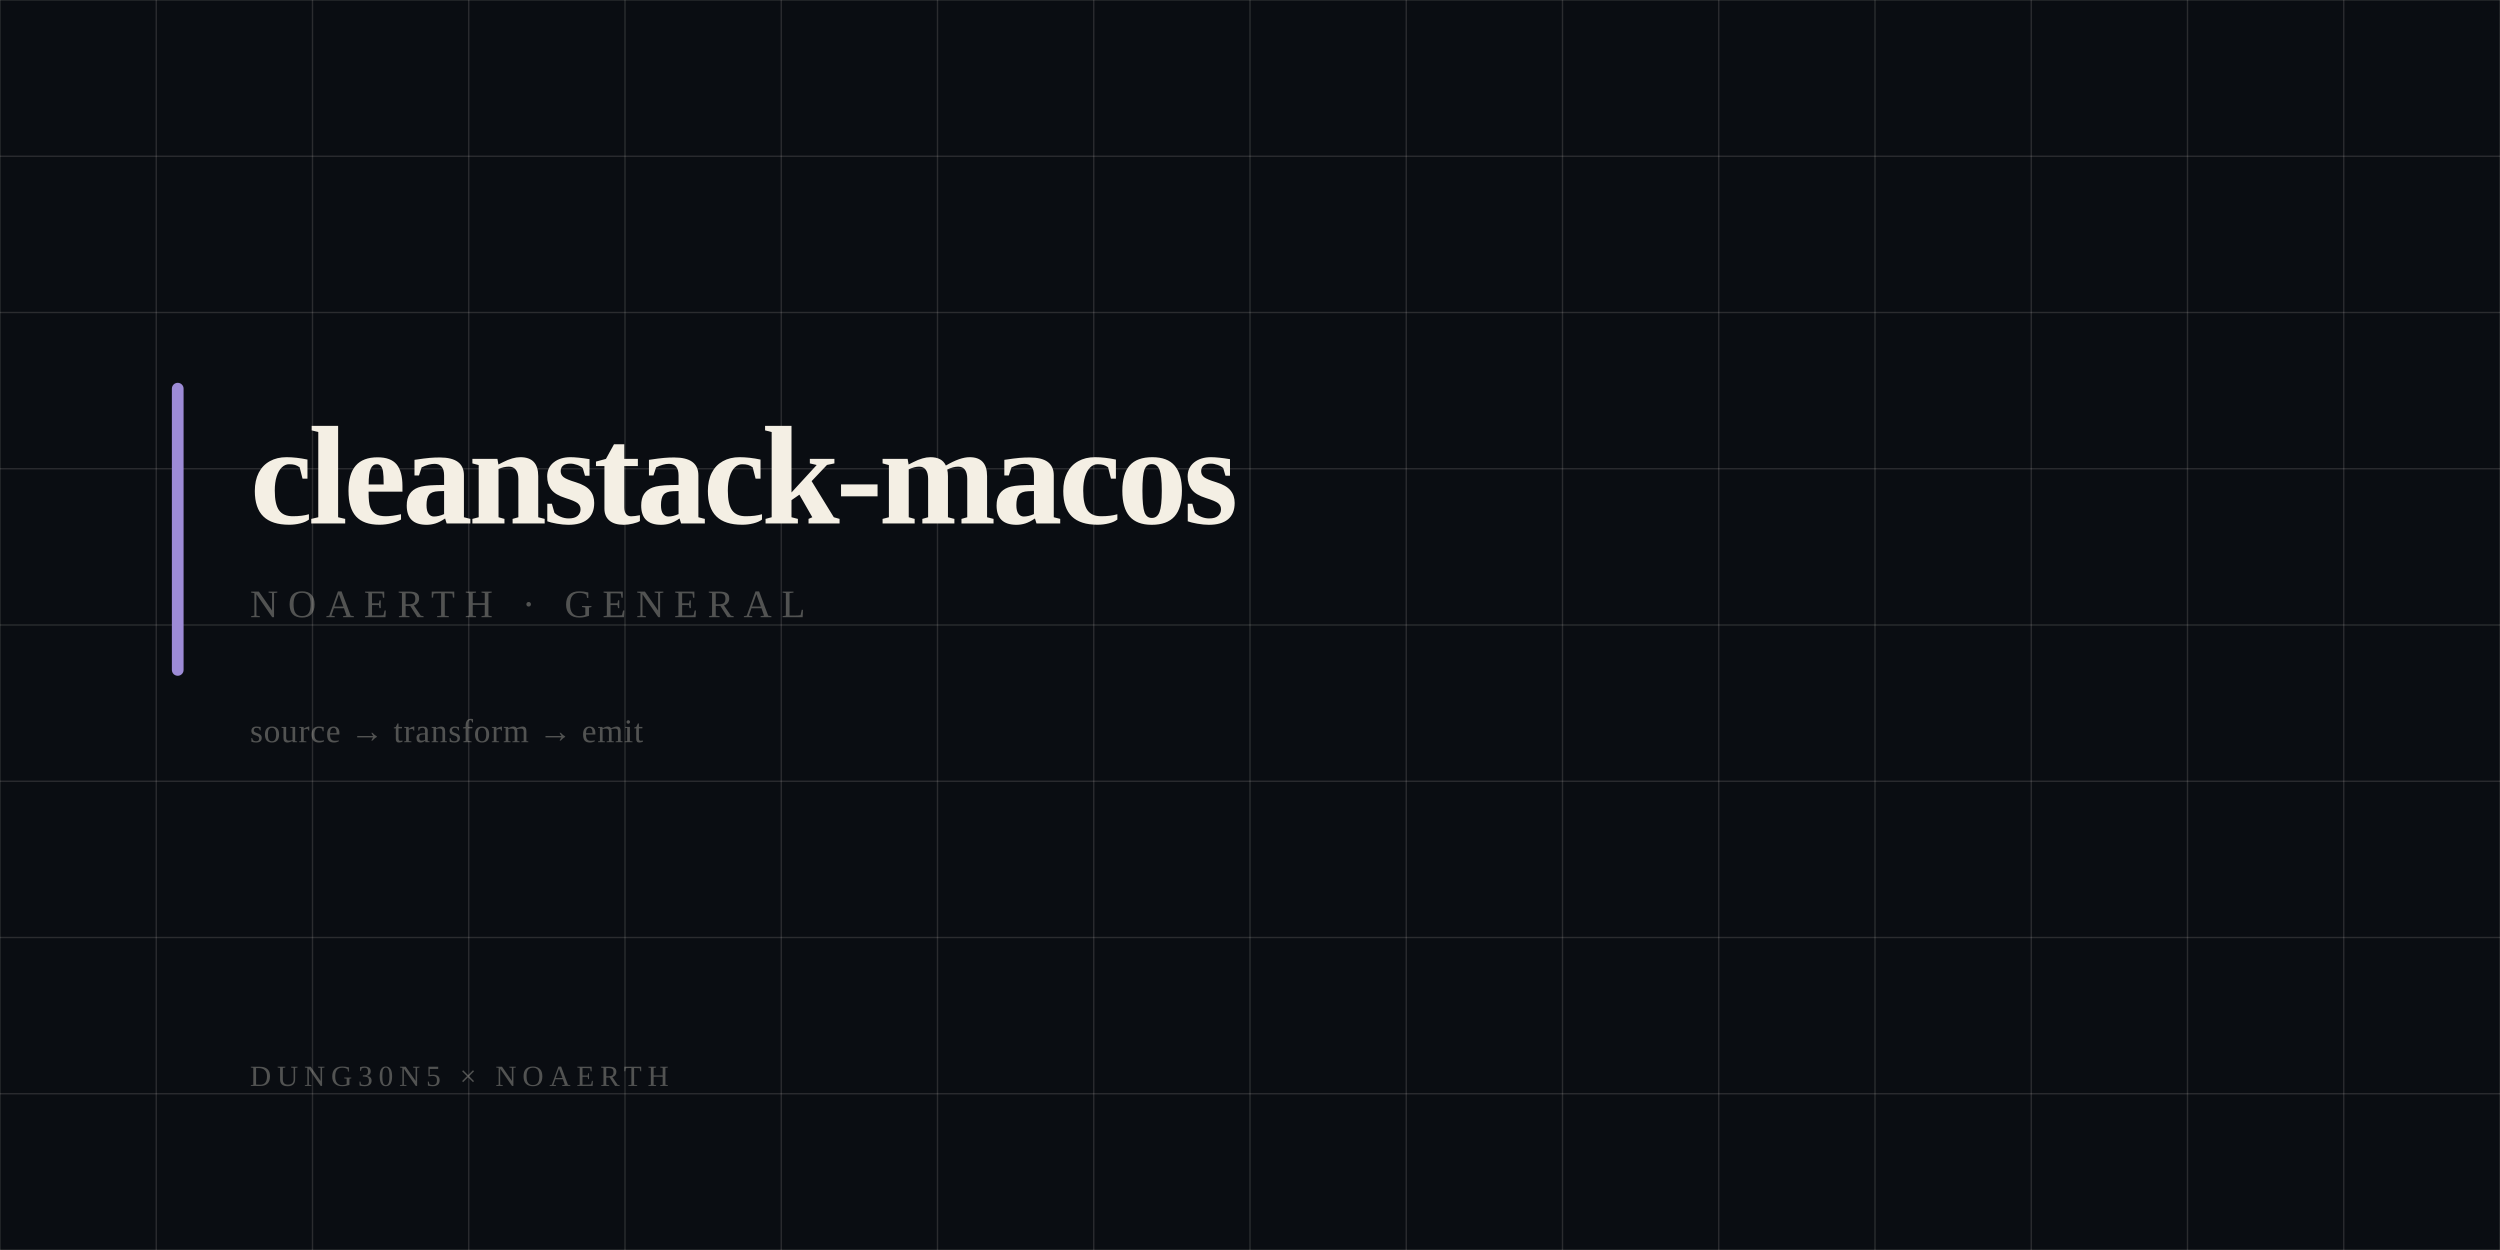
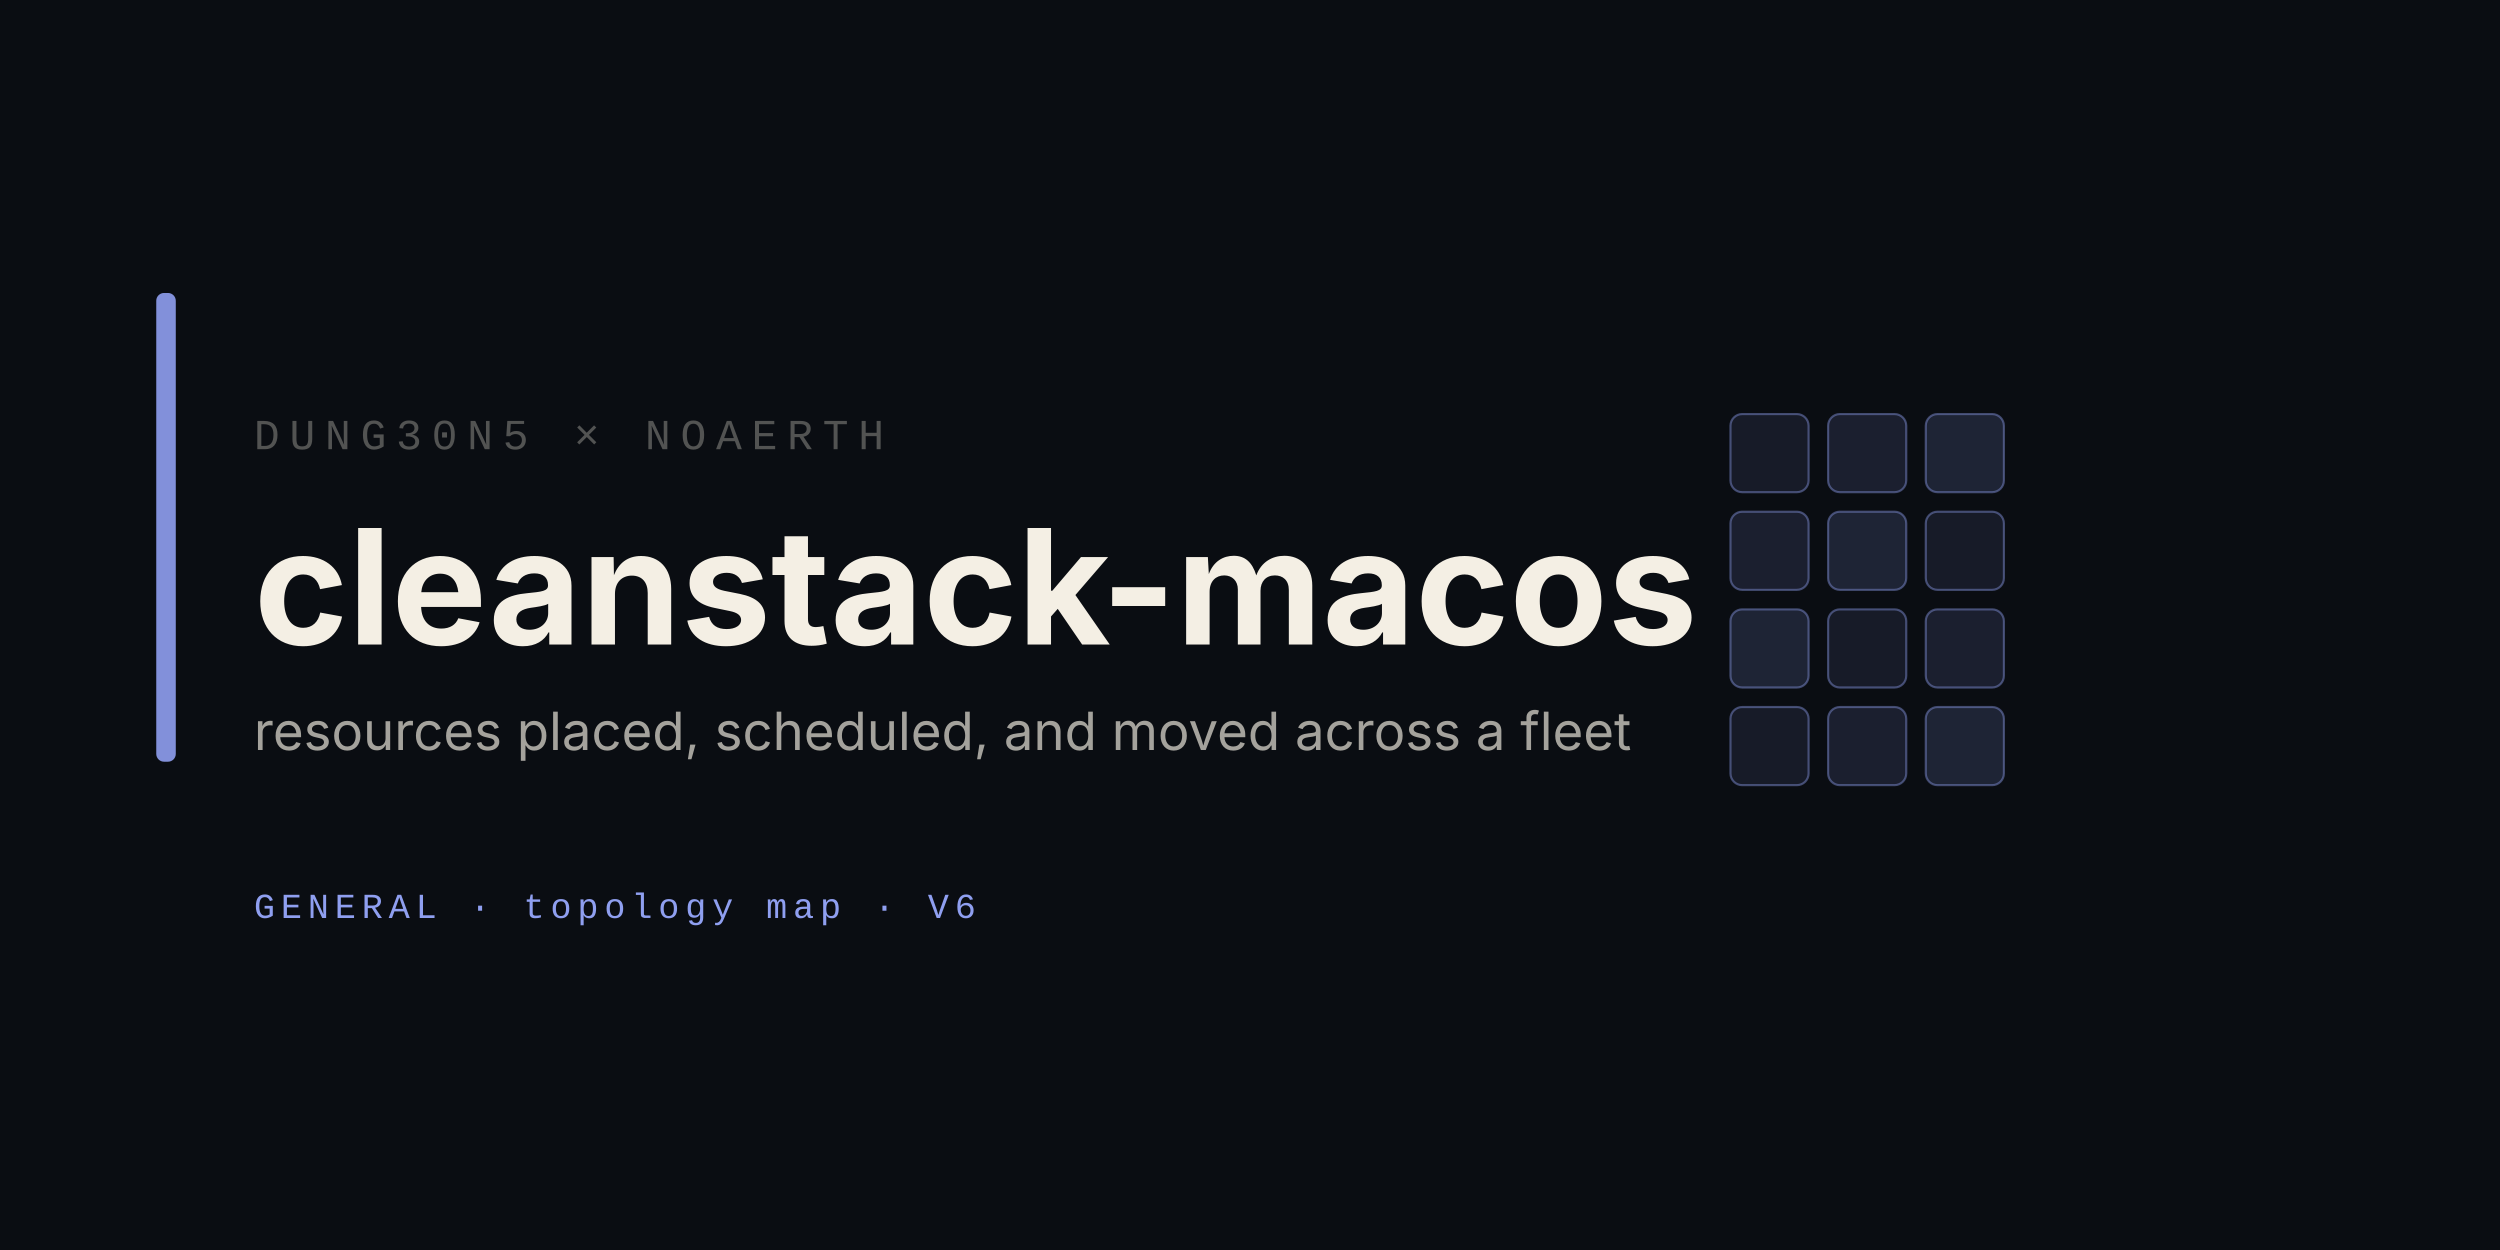
- <svg xmlns="http://www.w3.org/2000/svg" viewBox="0 0 1280 640" width="1280" height="640" role="img" aria-label="cleanstack-macos — NOAERTH project card.">
+ <svg xmlns="http://www.w3.org/2000/svg" viewBox="0 0 1280 640" width="1280" height="640" role="img" aria-label="cleanstack-macos project card">
  <rect width="1280" height="640" fill="#0a0d12" />
-   <line x1="0" y1="0" x2="0" y2="640" stroke="#f4efe424" stroke-width="0.7" />
-   <line x1="80" y1="0" x2="80" y2="640" stroke="#f4efe424" stroke-width="0.7" />
-   <line x1="160" y1="0" x2="160" y2="640" stroke="#f4efe424" stroke-width="0.7" />
-   <line x1="240" y1="0" x2="240" y2="640" stroke="#f4efe424" stroke-width="0.7" />
-   <line x1="320" y1="0" x2="320" y2="640" stroke="#f4efe424" stroke-width="0.7" />
-   <line x1="400" y1="0" x2="400" y2="640" stroke="#f4efe424" stroke-width="0.7" />
-   <line x1="480" y1="0" x2="480" y2="640" stroke="#f4efe424" stroke-width="0.7" />
-   <line x1="560" y1="0" x2="560" y2="640" stroke="#f4efe424" stroke-width="0.7" />
-   <line x1="640" y1="0" x2="640" y2="640" stroke="#f4efe424" stroke-width="0.7" />
-   <line x1="720" y1="0" x2="720" y2="640" stroke="#f4efe424" stroke-width="0.7" />
-   <line x1="800" y1="0" x2="800" y2="640" stroke="#f4efe424" stroke-width="0.7" />
-   <line x1="880" y1="0" x2="880" y2="640" stroke="#f4efe424" stroke-width="0.7" />
-   <line x1="960" y1="0" x2="960" y2="640" stroke="#f4efe424" stroke-width="0.7" />
-   <line x1="1040" y1="0" x2="1040" y2="640" stroke="#f4efe424" stroke-width="0.7" />
-   <line x1="1120" y1="0" x2="1120" y2="640" stroke="#f4efe424" stroke-width="0.7" />
-   <line x1="1200" y1="0" x2="1200" y2="640" stroke="#f4efe424" stroke-width="0.7" />
-   <line x1="1280" y1="0" x2="1280" y2="640" stroke="#f4efe424" stroke-width="0.7" />
-   <line x1="0" y1="0" x2="1280" y2="0" stroke="#f4efe424" stroke-width="0.7" />
-   <line x1="0" y1="80" x2="1280" y2="80" stroke="#f4efe424" stroke-width="0.7" />
-   <line x1="0" y1="160" x2="1280" y2="160" stroke="#f4efe424" stroke-width="0.7" />
-   <line x1="0" y1="240" x2="1280" y2="240" stroke="#f4efe424" stroke-width="0.7" />
-   <line x1="0" y1="320" x2="1280" y2="320" stroke="#f4efe424" stroke-width="0.7" />
-   <line x1="0" y1="400" x2="1280" y2="400" stroke="#f4efe424" stroke-width="0.7" />
-   <line x1="0" y1="480" x2="1280" y2="480" stroke="#f4efe424" stroke-width="0.7" />
-   <line x1="0" y1="560" x2="1280" y2="560" stroke="#f4efe424" stroke-width="0.7" />
-   <line x1="0" y1="640" x2="1280" y2="640" stroke="#f4efe424" stroke-width="0.7" />
-   <rect x="88" y="196" width="6" height="150" rx="3" fill="#9d8bd6" />
-   <text x="128" y="268" fill="#f4efe4" font-size="72" font-weight="680" letter-spacing="-2">cleanstack-macos</text>
-   <text x="128" y="316" fill="#f4efe44f" font-size="20" letter-spacing="5">NOAERTH · GENERAL</text>
-   <text x="128" y="380" fill="#f4efe44f" font-size="17" letter-spacing="0.4">source → transform → emit</text>
-   <text x="128" y="556" fill="#f4efe44f" font-size="15" letter-spacing="3">DUNG30N5 × NOAERTH</text>
+   <rect x="886" y="212" width="40" height="40" rx="6" fill="#8f9ff0" fill-opacity="0.10" stroke="#8f9ff0" stroke-width="1.1" stroke-opacity="0.42" />
+   <rect x="936" y="212" width="40" height="40" rx="6" fill="#8f9ff0" fill-opacity="0.13" stroke="#8f9ff0" stroke-width="1.1" stroke-opacity="0.42" />
+   <rect x="986" y="212" width="40" height="40" rx="6" fill="#8f9ff0" fill-opacity="0.16" stroke="#8f9ff0" stroke-width="1.1" stroke-opacity="0.42" />
+   <rect x="886" y="262" width="40" height="40" rx="6" fill="#8f9ff0" fill-opacity="0.13" stroke="#8f9ff0" stroke-width="1.1" stroke-opacity="0.42" />
+   <rect x="936" y="262" width="40" height="40" rx="6" fill="#8f9ff0" fill-opacity="0.16" stroke="#8f9ff0" stroke-width="1.1" stroke-opacity="0.42" />
+   <rect x="986" y="262" width="40" height="40" rx="6" fill="#8f9ff0" fill-opacity="0.10" stroke="#8f9ff0" stroke-width="1.1" stroke-opacity="0.42" />
+   <rect x="886" y="312" width="40" height="40" rx="6" fill="#8f9ff0" fill-opacity="0.16" stroke="#8f9ff0" stroke-width="1.1" stroke-opacity="0.42" />
+   <rect x="936" y="312" width="40" height="40" rx="6" fill="#8f9ff0" fill-opacity="0.10" stroke="#8f9ff0" stroke-width="1.1" stroke-opacity="0.42" />
+   <rect x="986" y="312" width="40" height="40" rx="6" fill="#8f9ff0" fill-opacity="0.13" stroke="#8f9ff0" stroke-width="1.1" stroke-opacity="0.42" />
+   <rect x="886" y="362" width="40" height="40" rx="6" fill="#8f9ff0" fill-opacity="0.10" stroke="#8f9ff0" stroke-width="1.1" stroke-opacity="0.42" />
+   <rect x="936" y="362" width="40" height="40" rx="6" fill="#8f9ff0" fill-opacity="0.13" stroke="#8f9ff0" stroke-width="1.1" stroke-opacity="0.42" />
+   <rect x="986" y="362" width="40" height="40" rx="6" fill="#8f9ff0" fill-opacity="0.16" stroke="#8f9ff0" stroke-width="1.1" stroke-opacity="0.42" />
+   <rect x="80" y="150" width="10" height="240" rx="4" fill="#8f9ff0" opacity="0.9" />
+   <text x="130" y="230" font-family="ui-monospace, SFMono-Regular, Menlo, Monaco, Consolas, 'Liberation Mono', monospace" font-size="22" letter-spacing="5" fill="#f4efe44f">DUNG30N5 × NOAERTH</text>
+   <text x="130" y="330" font-family="-apple-system, BlinkMacSystemFont, 'Segoe UI', Inter, Helvetica, Arial, sans-serif" font-size="82" font-weight="700" fill="#f4efe4">cleanstack-macos</text>
+   <text x="130" y="384" font-family="-apple-system, BlinkMacSystemFont, 'Segoe UI', Inter, Helvetica, Arial, sans-serif" font-size="27" fill="#f4efe4a8">resources placed, scheduled, and moved across a fleet</text>
+   <text x="130" y="470" font-family="ui-monospace, SFMono-Regular, Menlo, Monaco, Consolas, 'Liberation Mono', monospace" font-size="18" fill="#8f9ff0" letter-spacing="3">GENERAL · topology map · V6</text>
</svg>
